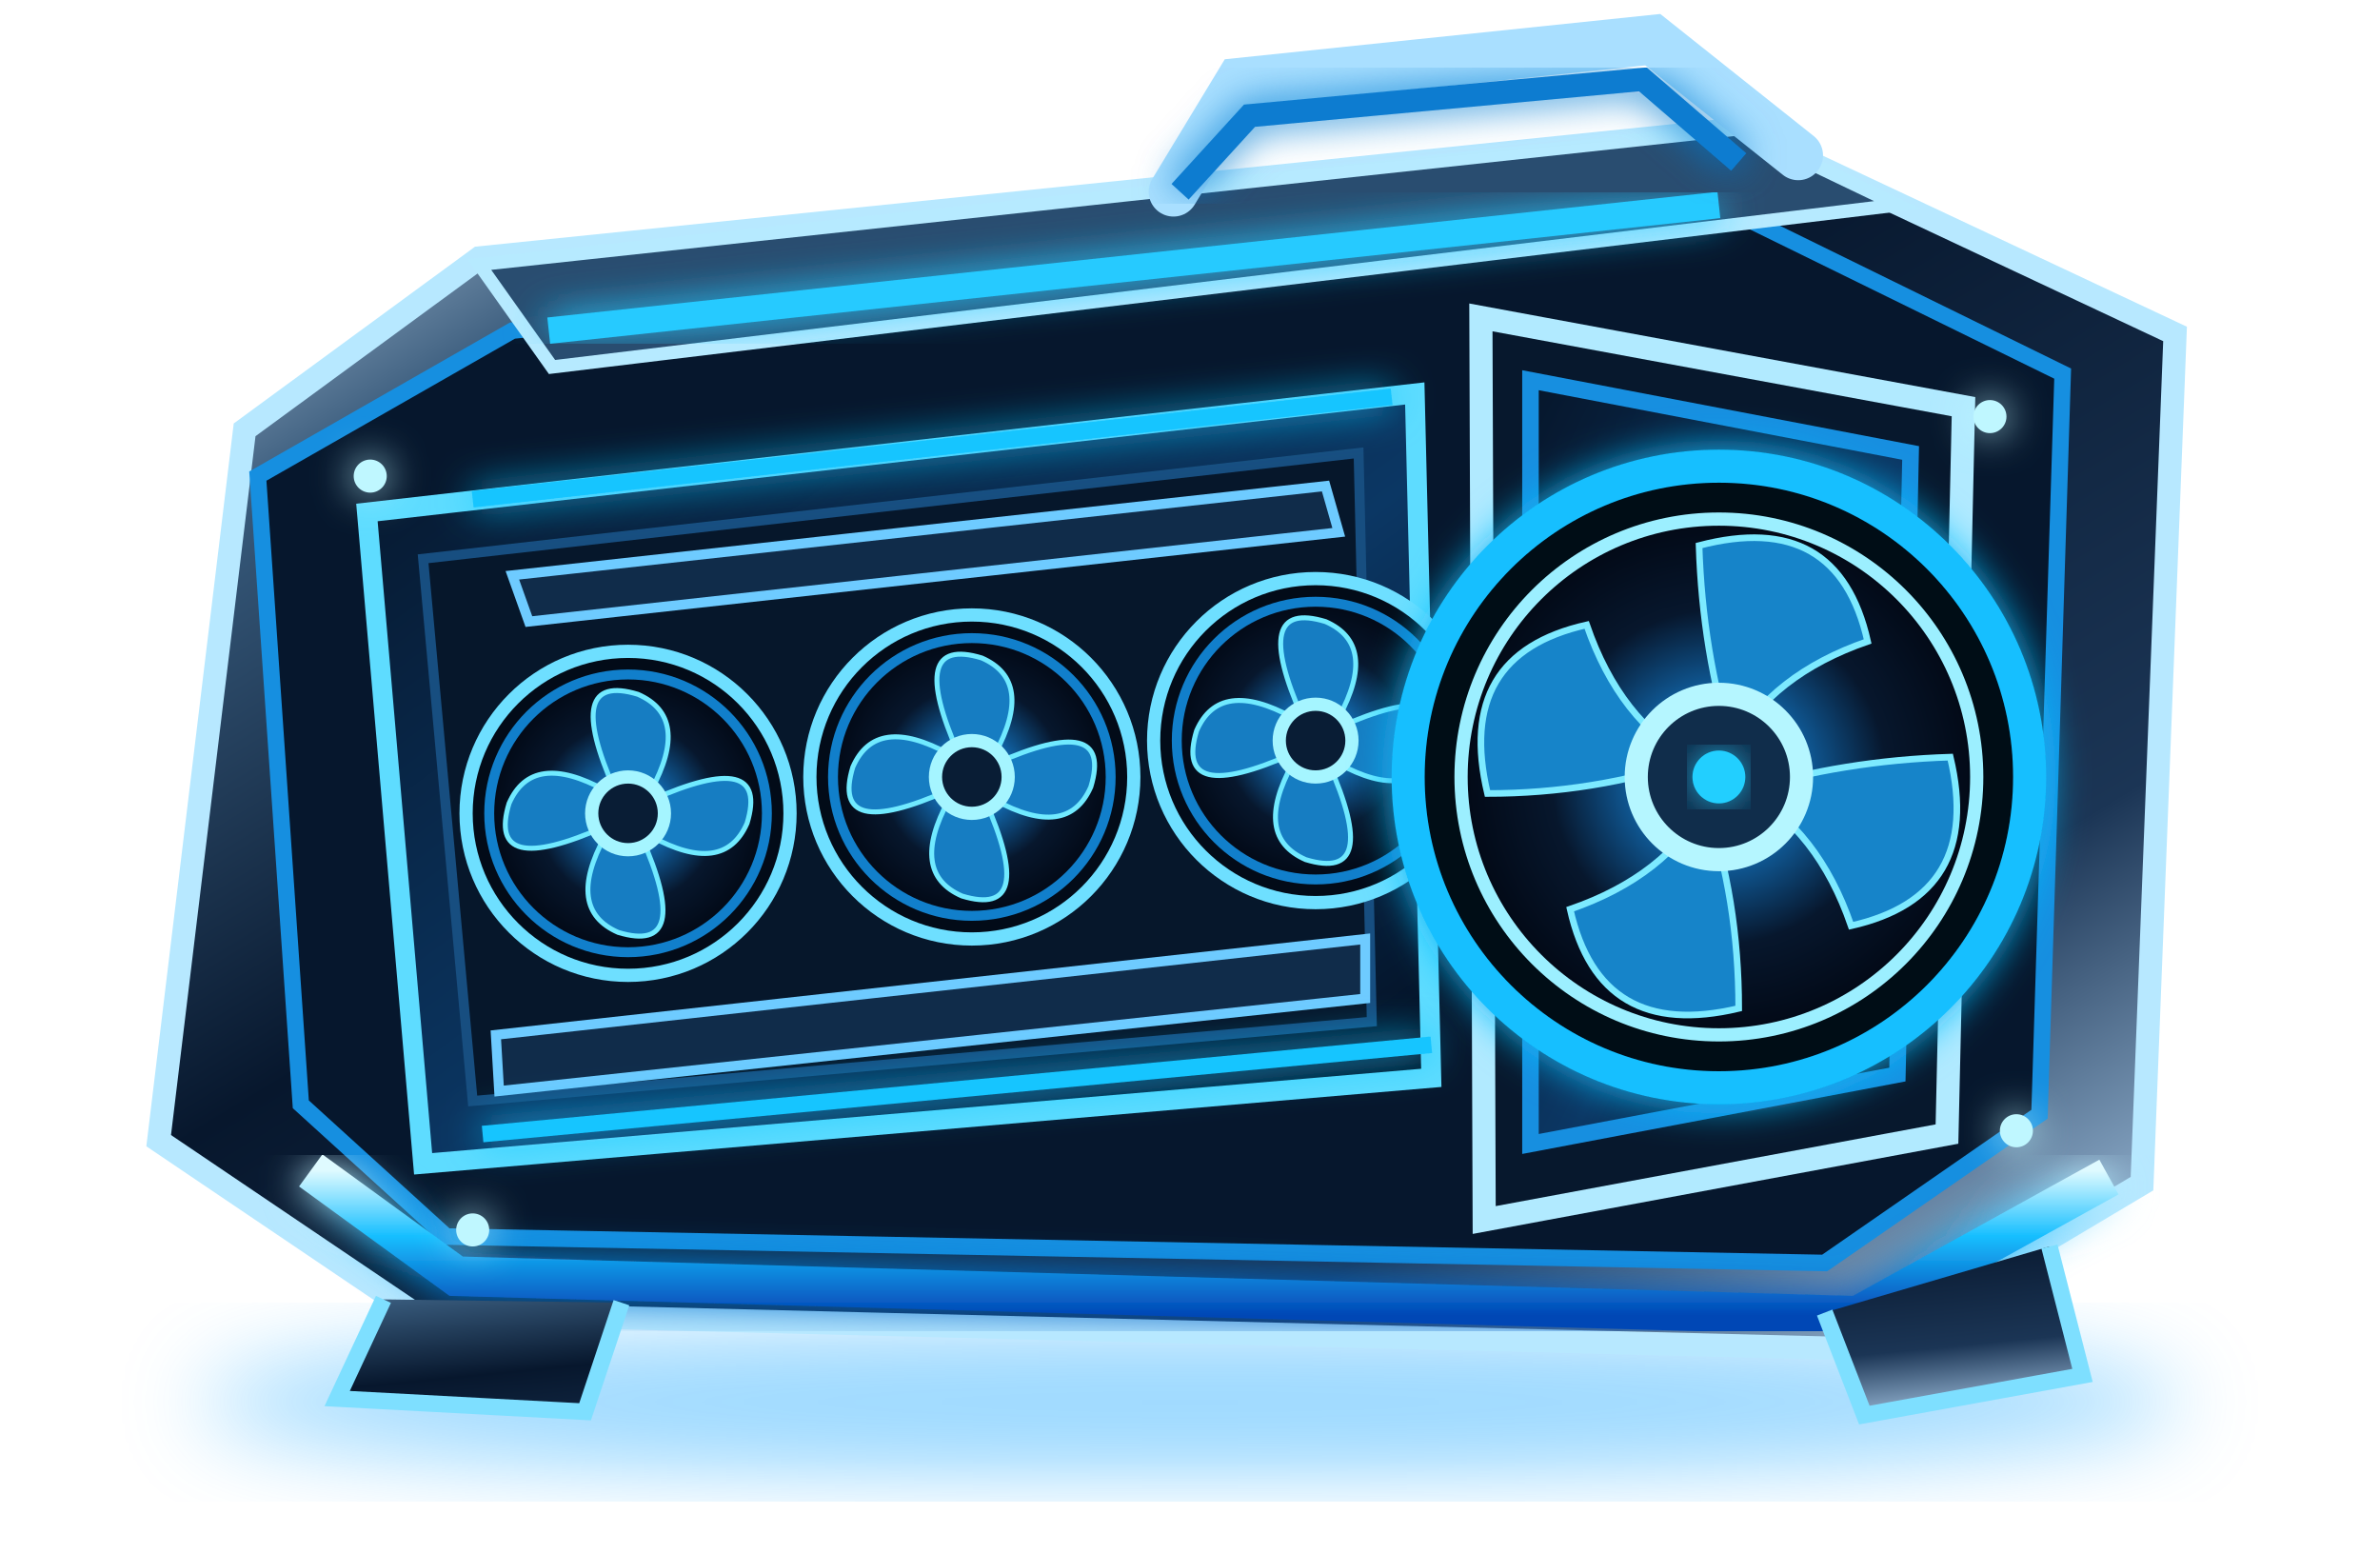
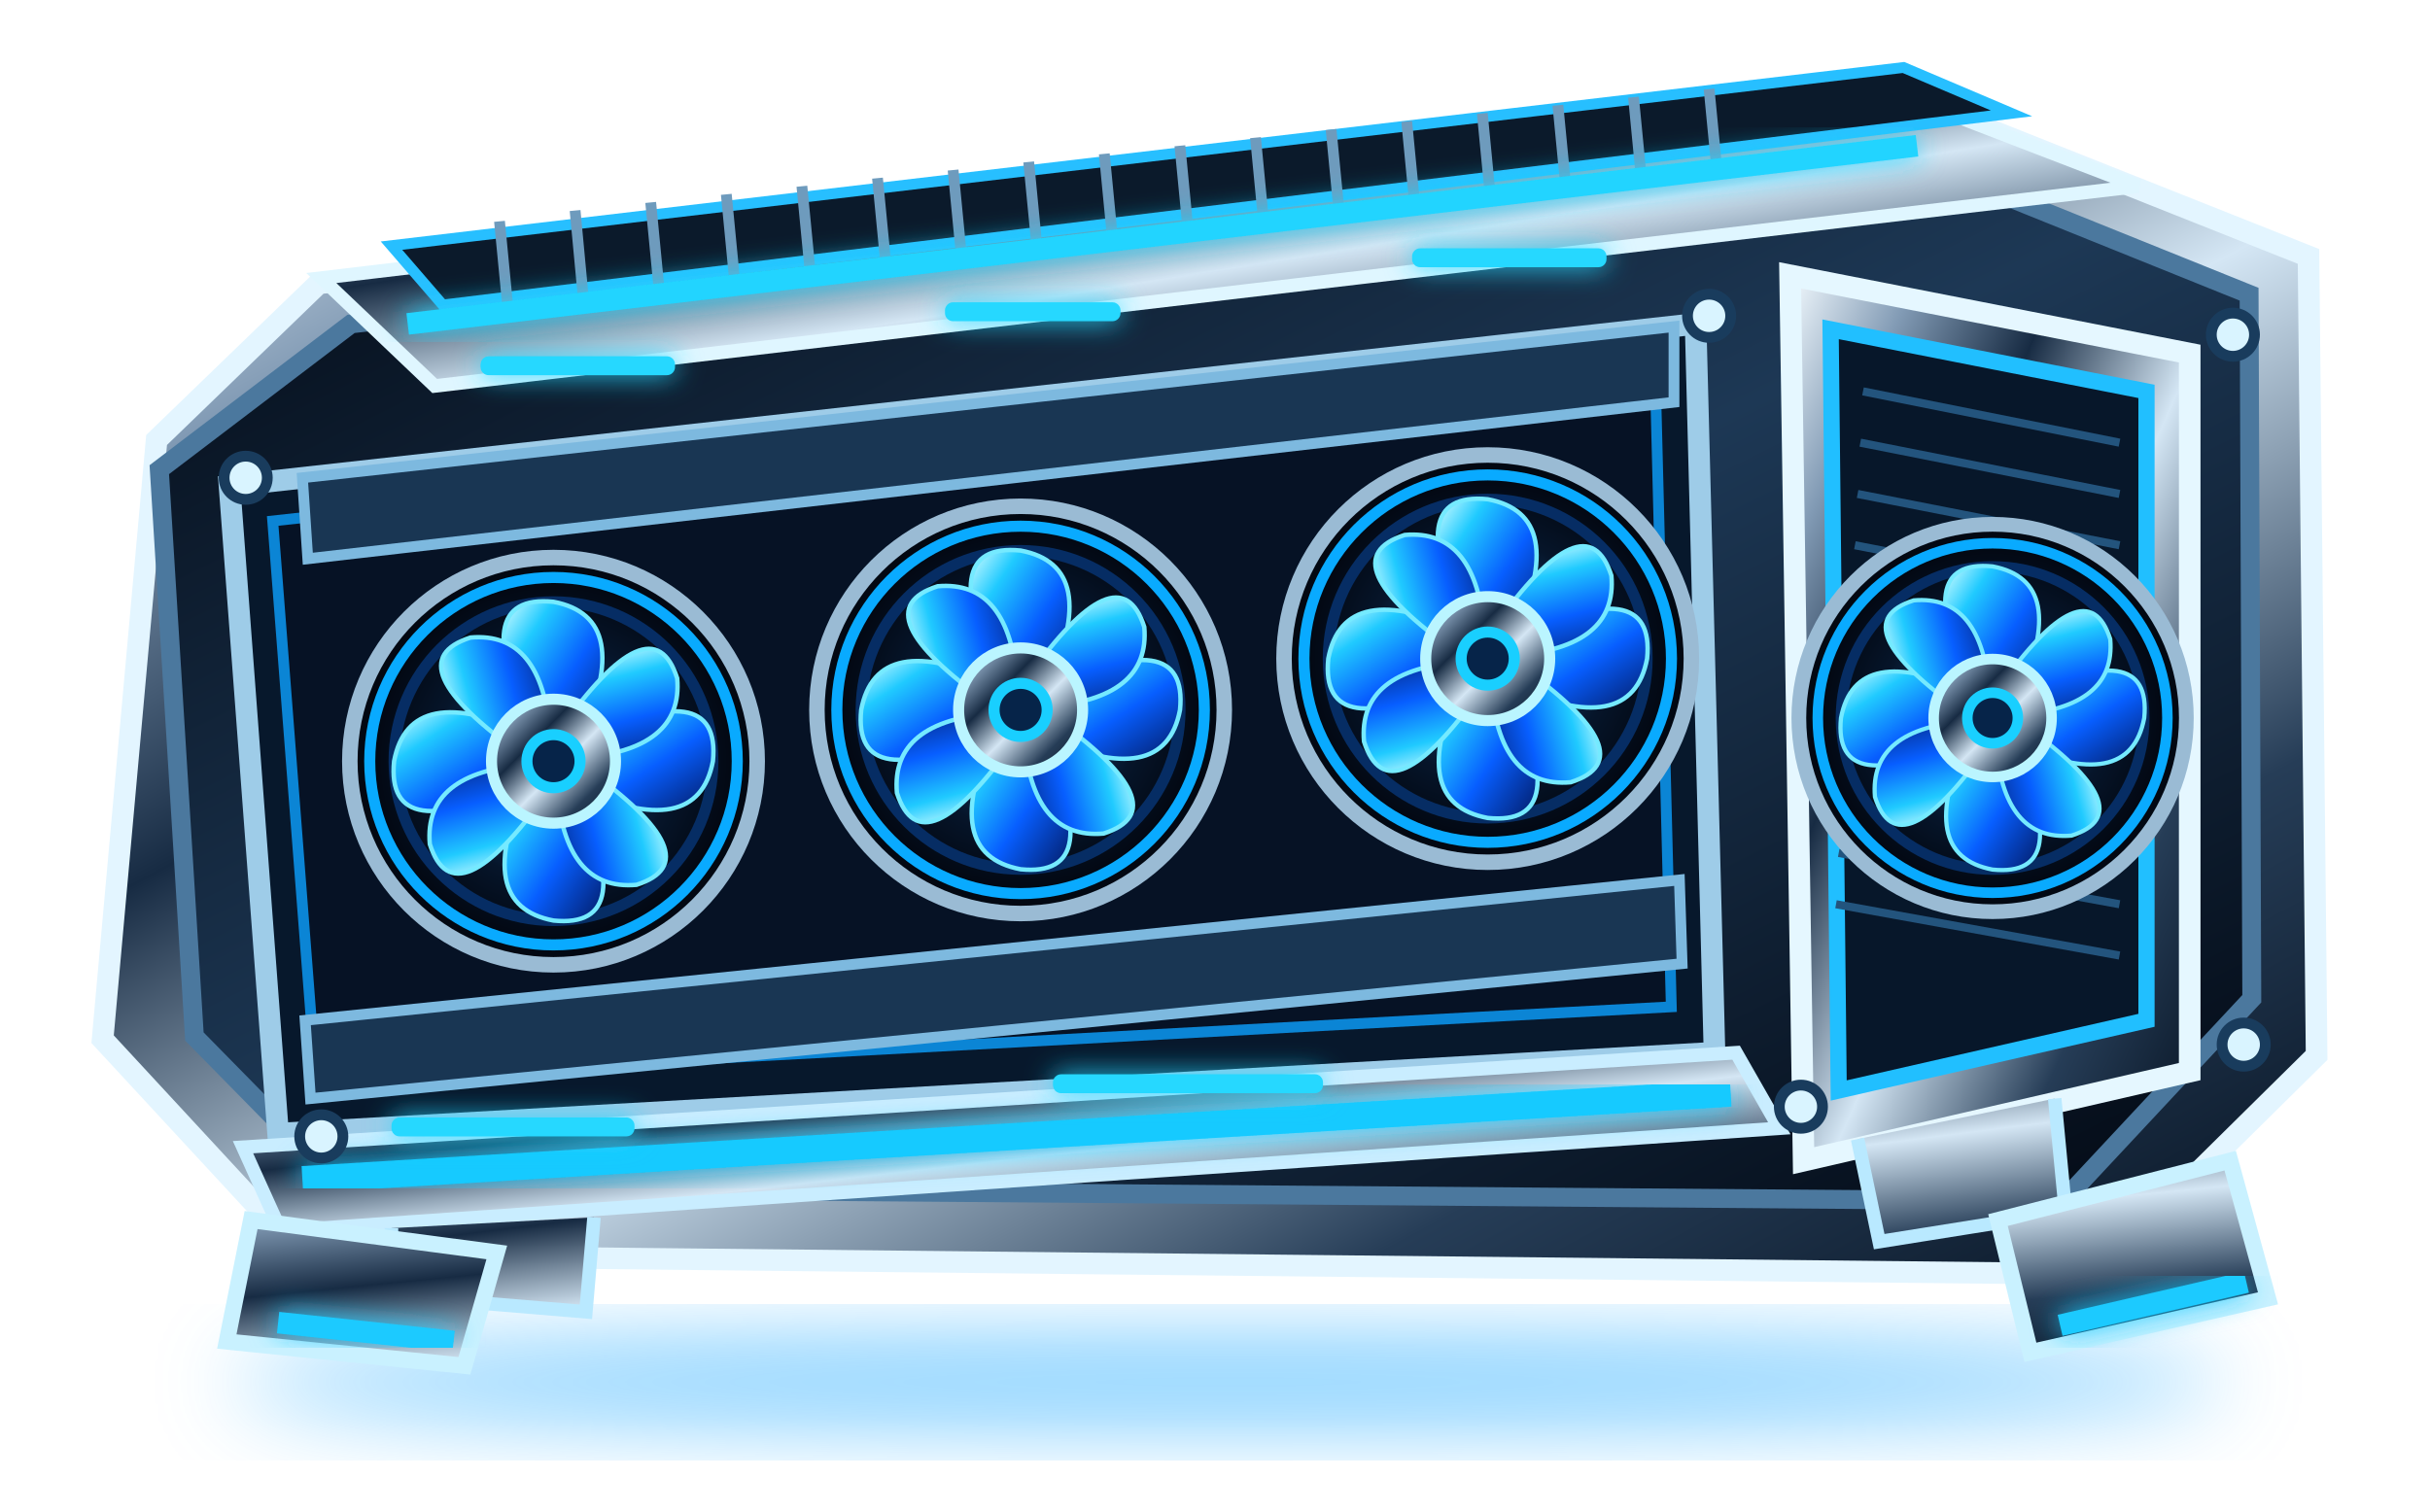
- <svg xmlns="http://www.w3.org/2000/svg" viewBox="0 0 720 470">
+ <svg xmlns="http://www.w3.org/2000/svg" viewBox="0 0 900 560">
  <defs>
-     <linearGradient id="case" x1="0" y1="0" x2="1" y2="1">
-       <stop stop-color="#dceeff" />
-       <stop offset=".18" stop-color="#365879" />
-       <stop offset=".42" stop-color="#07172d" />
-       <stop offset=".76" stop-color="#1b3555" />
-       <stop offset="1" stop-color="#b7d8f5" />
+     <linearGradient id="steel" x1="0" y1="0" x2="1" y2="1">
+       <stop stop-color="#f4fbff" />
+       <stop offset=".16" stop-color="#829bb5" />
+       <stop offset=".34" stop-color="#172b43" />
+       <stop offset=".55" stop-color="#d4e6f4" />
+       <stop offset=".78" stop-color="#263d57" />
+       <stop offset="1" stop-color="#071322" />
    </linearGradient>
-     <linearGradient id="panel" x1="0" y1="0" x2="1" y2="1">
-       <stop stop-color="#06162b" />
-       <stop offset=".55" stop-color="#0b3764" />
-       <stop offset="1" stop-color="#020a18" />
+     <linearGradient id="dark" x1="0" y1="0" x2="1" y2="1">
+       <stop stop-color="#020812" />
+       <stop offset=".5" stop-color="#1d3855" />
+       <stop offset="1" stop-color="#020812" />
    </linearGradient>
-     <linearGradient id="edge" x1="0" y1="0" x2="0" y2="1">
-       <stop stop-color="#dffaff" />
-       <stop offset=".45" stop-color="#18bfff" />
-       <stop offset="1" stop-color="#0346b5" />
+     <linearGradient id="blue" x1="0" y1="0" x2="1" y2="1">
+       <stop stop-color="#d7ffff" />
+       <stop offset=".25" stop-color="#20caff" />
+       <stop offset=".58" stop-color="#075eff" />
+       <stop offset="1" stop-color="#031b65" />
    </linearGradient>
-     <radialGradient id="fan">
-       <stop stop-color="#8df5ff" />
-       <stop offset=".18" stop-color="#147ed0" />
-       <stop offset=".65" stop-color="#07172d" />
-       <stop offset="1" stop-color="#020916" />
+     <radialGradient id="fanbg">
+       <stop stop-color="#1a5d9e" />
+       <stop offset=".65" stop-color="#06152a" />
+       <stop offset="1" stop-color="#020711" />
    </radialGradient>
    <filter id="glow">
-       <feGaussianBlur stdDeviation="6" result="b" />
+       <feGaussianBlur stdDeviation="5" result="b" />
      <feMerge>
        <feMergeNode in="b" />
        <feMergeNode in="SourceGraphic" />
      </feMerge>
    </filter>
    <filter id="shadow">
-       <feGaussianBlur stdDeviation="13" />
+       <feGaussianBlur stdDeviation="16" />
    </filter>
-     <g id="smallFan">
-       <circle r="49" fill="#020b18" stroke="#6edfff" stroke-width="4" />
-       <circle r="42" fill="url(#fan)" stroke="#117fcb" stroke-width="3" />
-       <g fill="#167dc2" stroke="#70eaff" stroke-width="1.5">
-         <path d="M-4 -7 Q-20 -43 3 -36 Q19 -29 7 -7Z" />
-         <path d="M7 -4 Q43 -20 36 3 Q29 19 7 7Z" />
-         <path d="M4 7 Q20 43 -3 36 Q-19 29 -7 7Z" />
-         <path d="M-7 4 Q-43 20 -36 -3 Q-29 -19 -7 -7Z" />
+     <g id="fan">
+       <circle r="92" fill="#020812" stroke="#9abbd4" stroke-width="7" />
+       <circle r="83" fill="url(#fanbg)" stroke="#09aaff" stroke-width="5" />
+       <circle r="72" fill="none" stroke="#062d64" stroke-width="5" />
+       <g fill="url(#blue)" stroke="#75eaff" stroke-width="2">
+         <path d="M-9 -12 Q-40 -76 0 -72 Q37 -65 12 -10 Q3 2 -9 -12Z" />
+         <path d="M12 -9 Q76 -40 72 0 Q65 37 10 12 Q-2 3 12 -9Z" />
+         <path d="M9 12 Q40 76 0 72 Q-37 65 -12 10 Q-3 -2 9 12Z" />
+         <path d="M-12 9 Q-76 40 -72 0 Q-65 -37 -10 -12 Q2 -3 -12 9Z" />
+         <path d="M-8 -12 Q-20 -83 13 -66 Q38 -45 7 -9Z" transform="rotate(45)" />
+         <path d="M-8 -12 Q-20 -83 13 -66 Q38 -45 7 -9Z" transform="rotate(135)" />
+         <path d="M-8 -12 Q-20 -83 13 -66 Q38 -45 7 -9Z" transform="rotate(225)" />
+         <path d="M-8 -12 Q-20 -83 13 -66 Q38 -45 7 -9Z" transform="rotate(315)" />
      </g>
-       <circle r="11" fill="#091d35" stroke="#a5f5ff" stroke-width="4" />
+       <circle r="28" fill="url(#steel)" stroke="#baf5ff" stroke-width="5" />
+       <circle r="12" fill="#062449" stroke="#19cfff" stroke-width="5" />
    </g>
  </defs>
-   <ellipse cx="360" cy="424" rx="300" ry="25" fill="#009dff" opacity=".38" filter="url(#shadow)" />
-   <path d="M48 345 74 130 145 78 526 39 658 101 648 358 564 408 125 397Z" fill="url(#case)" stroke="#b7e8ff" stroke-width="7" />
-   <path d="M78 144 155 100 520 62 624 113 617 337 552 382 135 374 91 334Z" fill="#06172d" stroke="#168fe0" stroke-width="5" />
-   <path d="M145 80 526 39 574 62 167 111Z" fill="#294d70" stroke="#b6eaff" stroke-width="4" />
-   <path d="M166 100 520 62" stroke="#25caff" stroke-width="8" filter="url(#glow)" />
-   <path d="M111 155 428 119 433 326 128 352Z" fill="url(#panel)" stroke="#5edcff" stroke-width="6" />
-   <path d="M128 169 411 137 415 309 143 333Z" fill="#06172b" stroke="#174e80" stroke-width="3" />
-   <g transform="translate(190 246)">
-     <use href="#smallFan" />
+   <ellipse cx="455" cy="512" rx="370" ry="24" fill="#009dff" opacity=".4" filter="url(#shadow)" />
+   <path d="M38 385 58 163 118 105 704 35 855 95 858 391 776 472 112 465Z" fill="url(#steel)" stroke="#e3f5ff" stroke-width="8" />
+   <path d="M59 174 130 120 699 55 833 109 834 370 764 445 127 440 72 384Z" fill="url(#dark)" stroke="#4b789e" stroke-width="7" />
+   <path d="M119 103 701 34 792 69 161 143Z" fill="url(#steel)" stroke="#dff6ff" stroke-width="5" />
+   <path d="M145 91 705 25 745 42 164 113Z" fill="#0b1a2b" stroke="#27bfff" stroke-width="4" />
+   <g stroke="#6e9bbd" stroke-width="4">
+     <path d="M185 82 188 113M213 78 216 110M241 75 244 106M269 72 272 103M297 69 300 100M325 66 328 97M353 63 356 94M381 60 384 91M409 57 412 88M437 54 440 85M465 51 468 82M493 48 496 79M521 45 524 76M549 42 552 73M577 39 580 70M605 36 608 67M633 33 636 64" />
  </g>
-   <g transform="translate(294 235)">
-     <use href="#smallFan" />
+   <path d="M151 120 710 54" stroke="#21d4ff" stroke-width="8" filter="url(#glow)" />
+   <path d="M85 180 628 120 635 390 103 420Z" fill="#07182c" stroke="#9ecce8" stroke-width="8" />
+   <path d="M101 193 613 137 619 373 117 400Z" fill="#061225" stroke="#0b85d5" stroke-width="4" />
+   <g fill="#193653" stroke="#7db9df" stroke-width="4">
+     <path d="M112 177 620 121 620 149 114 207Z" />
+     <path d="M113 378 622 326 623 357 115 407Z" />
  </g>
-   <g transform="translate(398 224)">
-     <use href="#smallFan" />
+   <g transform="translate(205 282) scale(.82)">
+     <use href="#fan" />
  </g>
-   <g fill="#102c4a" stroke="#6ecbff" stroke-width="3">
-     <path d="M150 313 151 330 413 302 413 284Z" />
-     <path d="M155 174 160 188 405 161 401 147Z" />
+   <g transform="translate(378 263) scale(.82)">
+     <use href="#fan" />
  </g>
-   <g stroke="#16c5ff" stroke-width="5" filter="url(#glow)">
-     <path d="M146 343 433 316" />
-     <path d="M143 151 421 120" />
+   <g transform="translate(551 244) scale(.82)">
+     <use href="#fan" />
  </g>
-   <path d="M448 96 594 123 589 343 449 369Z" fill="#07182d" stroke="#b1eaff" stroke-width="7" />
-   <path d="M463 115 578 137 574 325 463 346Z" fill="url(#panel)" stroke="#178fe0" stroke-width="5" />
-   <circle cx="520" cy="235" r="94" fill="#020b18" stroke="#12bfff" stroke-width="10" filter="url(#glow)" />
-   <circle cx="520" cy="235" r="78" fill="url(#fan)" stroke="#9cefff" stroke-width="4" />
-   <g fill="#1684c9" stroke="#7deaff" stroke-width="2">
-     <path d="M514 165 Q556 154 565 194 Q536 204 524 226 Q515 197 514 165Z" />
-     <path d="M590 229 Q600 271 560 280 Q550 251 528 239 Q558 230 590 229Z" />
-     <path d="M526 305 Q484 315 475 275 Q504 265 516 243 Q526 272 526 305Z" />
-     <path d="M450 240 Q440 198 480 189 Q490 218 512 230 Q482 240 450 240Z" />
+   <path d="M663 102 811 131 811 397 668 430Z" fill="url(#steel)" stroke="#e5f7ff" stroke-width="8" />
+   <path d="M678 122 795 145 795 378 681 404Z" fill="#07172a" stroke="#21bfff" stroke-width="6" />
+   <g stroke="#23547d" stroke-width="3">
+     <path d="M690 145 785 164M689 164 785 183M688 183 785 202M687 202 785 221M686 221 785 240M685 240 785 259M684 259 785 278M683 278 785 297M682 297 785 316M681 316 785 335M680 335 785 354" />
  </g>
-   <circle cx="520" cy="235" r="25" fill="#102d4b" stroke="#b5f6ff" stroke-width="7" />
-   <circle cx="520" cy="235" r="8" fill="#20cfff" filter="url(#glow)" />
-   <path d="M355 58 375 25 500 12 544 47" fill="none" stroke="#a9dfff" stroke-width="15" stroke-linecap="round" />
-   <path d="M357 58 378 35 497 24 526 49" fill="none" stroke="#087bd0" stroke-width="7" filter="url(#glow)" />
-   <path d="M94 354 138 386 562 398 638 356" fill="none" stroke="url(#edge)" stroke-width="12" filter="url(#glow)" />
-   <path d="M116 393 102 423 177 427 188 394M552 397 564 428 630 416 620 377" fill="url(#case)" stroke="#7edfff" stroke-width="5" />
-   <g fill="#bff7ff" filter="url(#glow)">
-     <circle cx="112" cy="144" r="5" />
-     <circle cx="602" cy="126" r="5" />
-     <circle cx="610" cy="342" r="5" />
-     <circle cx="143" cy="372" r="5" />
+   <g transform="translate(738 266) scale(.78)">
+     <use href="#fan" />
+   </g>
+   <path d="M90 425 643 390 659 418 104 456Z" fill="url(#steel)" stroke="#c9edff" stroke-width="5" />
+   <path d="M112 437 641 405" stroke="#12caff" stroke-width="10" filter="url(#glow)" />
+   <path d="M145 455 145 480 217 486 220 451M688 422 696 460 765 449 761 407" fill="url(#steel)" stroke="#b9e9ff" stroke-width="5" />
+   <g fill="#25d8ff" filter="url(#glow)">
+     <rect x="178" y="132" width="72" height="7" rx="3" />
+     <rect x="350" y="112" width="65" height="7" rx="3" />
+     <rect x="523" y="92" width="72" height="7" rx="3" />
+     <rect x="145" y="414" width="90" height="7" rx="3" />
+     <rect x="390" y="398" width="100" height="7" rx="3" />
+   </g>
+   <path d="M93 452 84 497 172 506 184 464ZM740 452 752 501 840 481 826 430Z" fill="url(#steel)" stroke="#c9f1ff" stroke-width="6" />
+   <path d="M103 490 168 497M763 491 832 475" stroke="#1acaff" stroke-width="8" filter="url(#glow)" />
+   <g fill="#d9f4ff" stroke="#193c5d" stroke-width="4">
+     <circle cx="91" cy="177" r="8" />
+     <circle cx="633" cy="117" r="8" />
+     <circle cx="667" cy="410" r="8" />
+     <circle cx="119" cy="421" r="8" />
+     <circle cx="827" cy="124" r="8" />
+     <circle cx="831" cy="387" r="8" />
  </g>
</svg>
